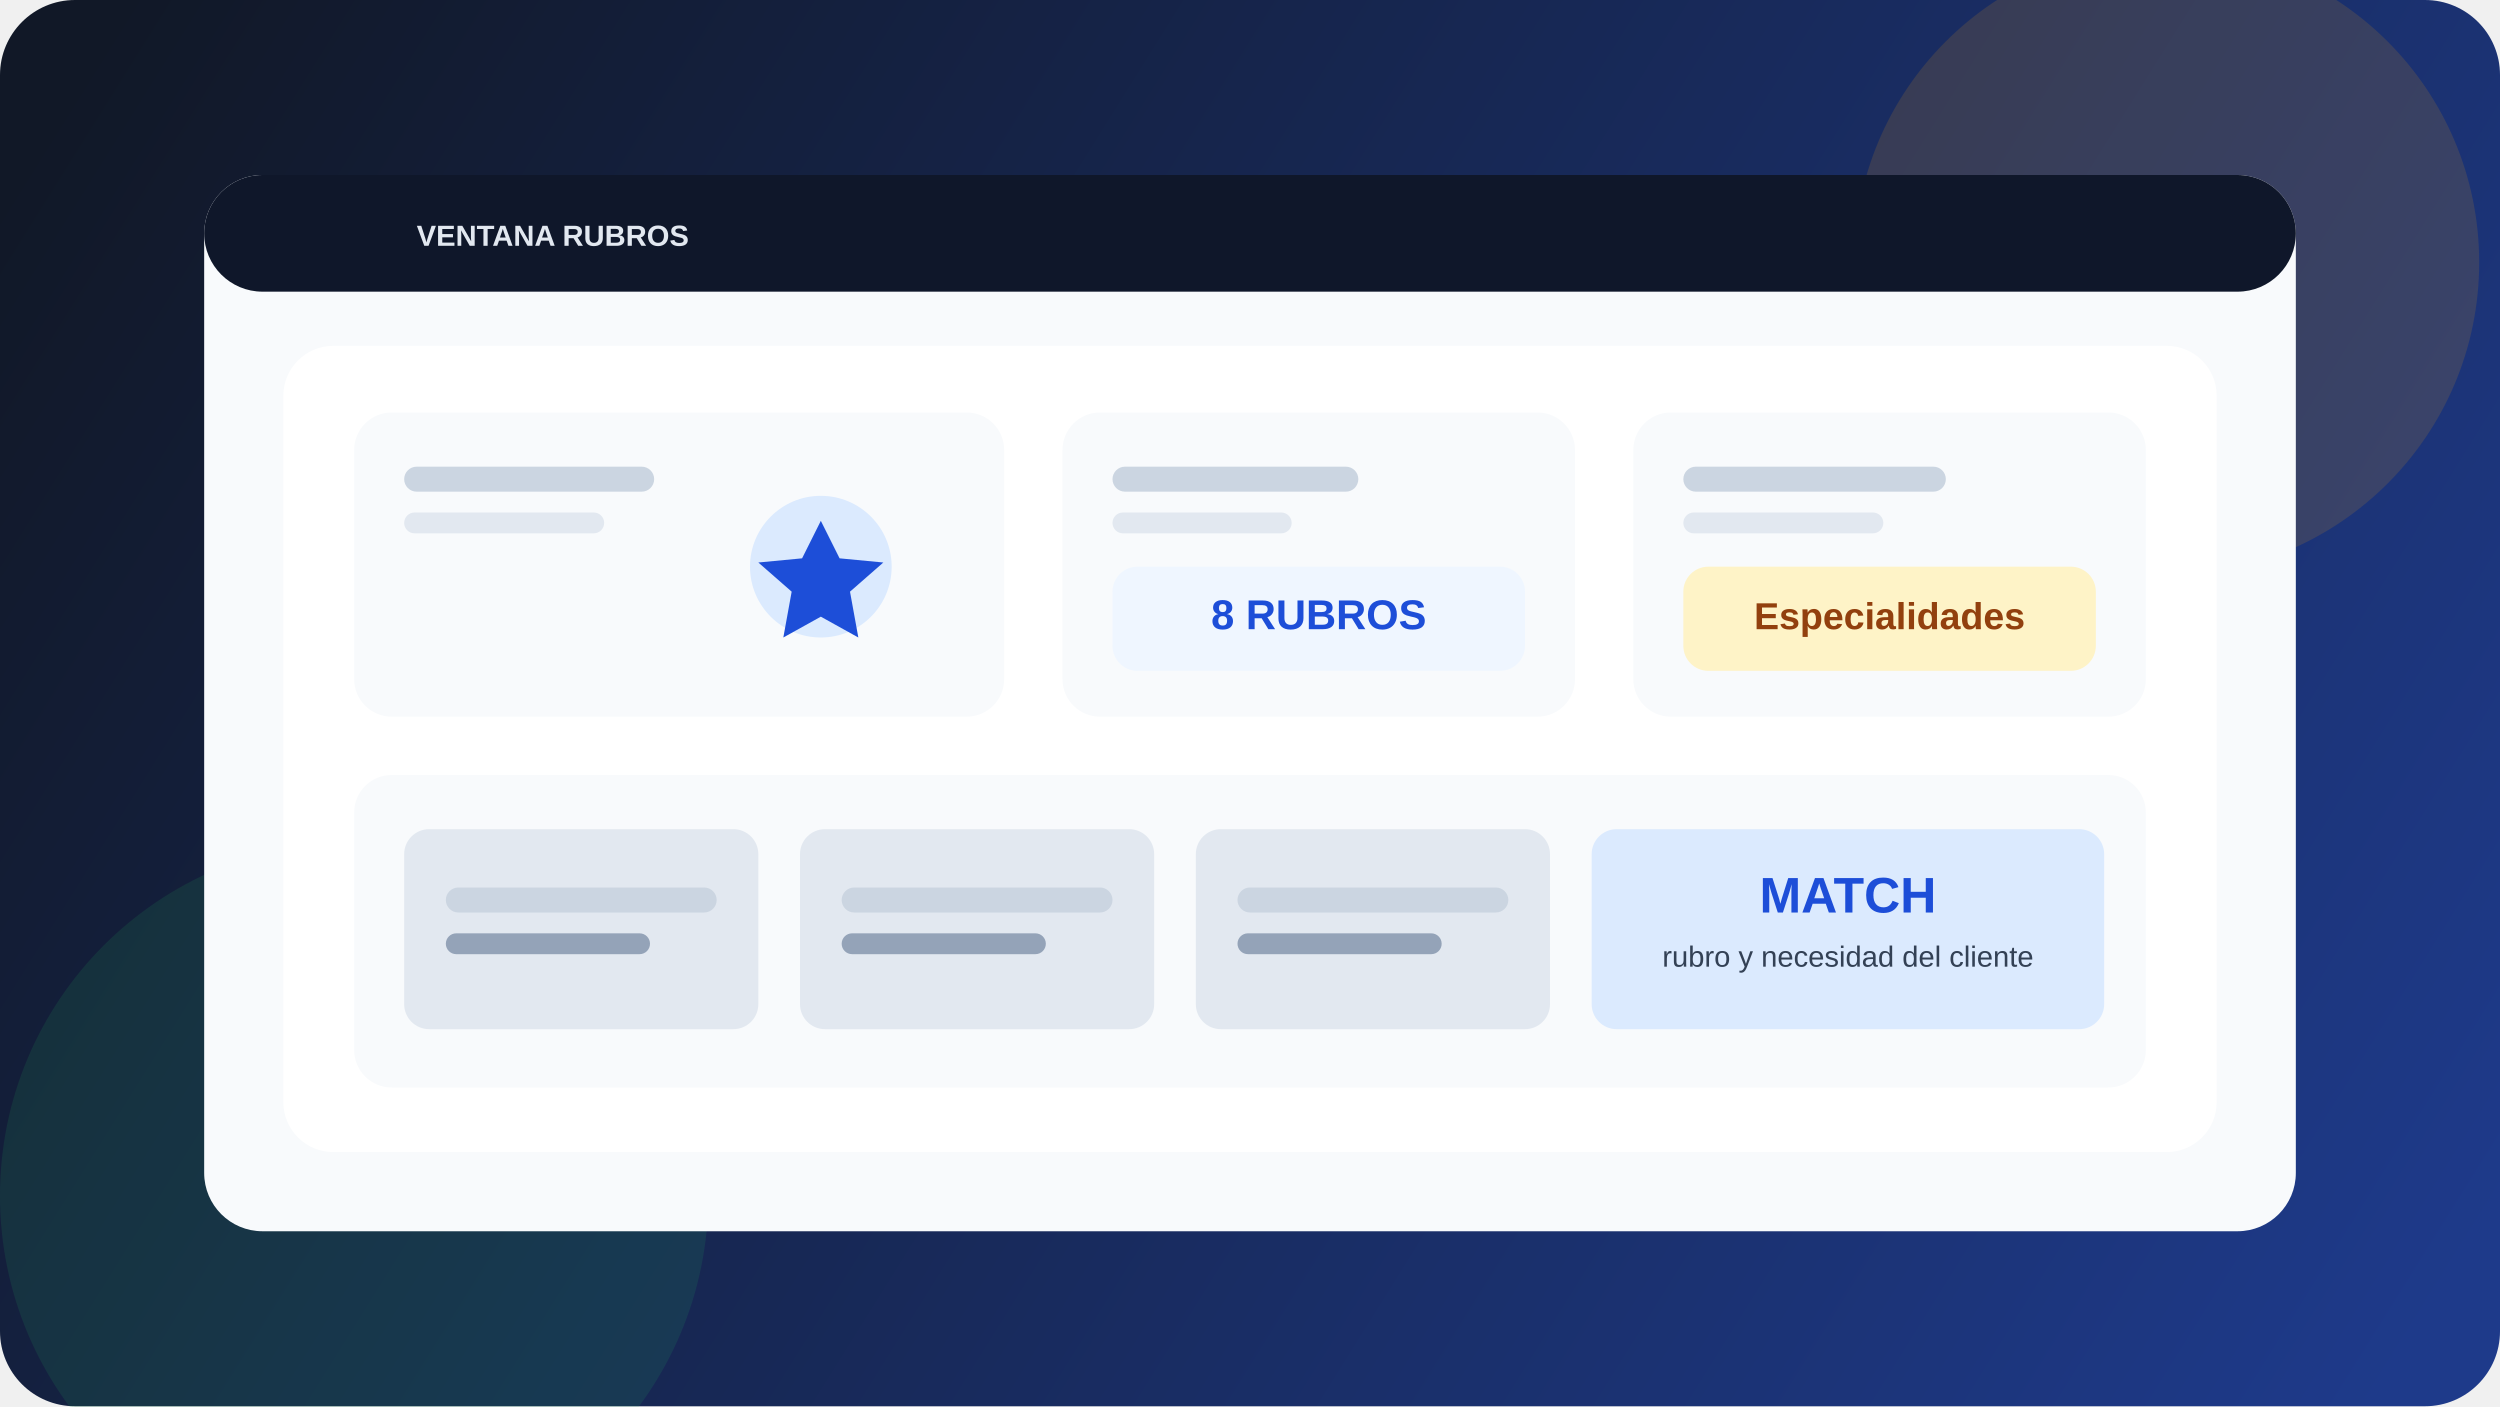
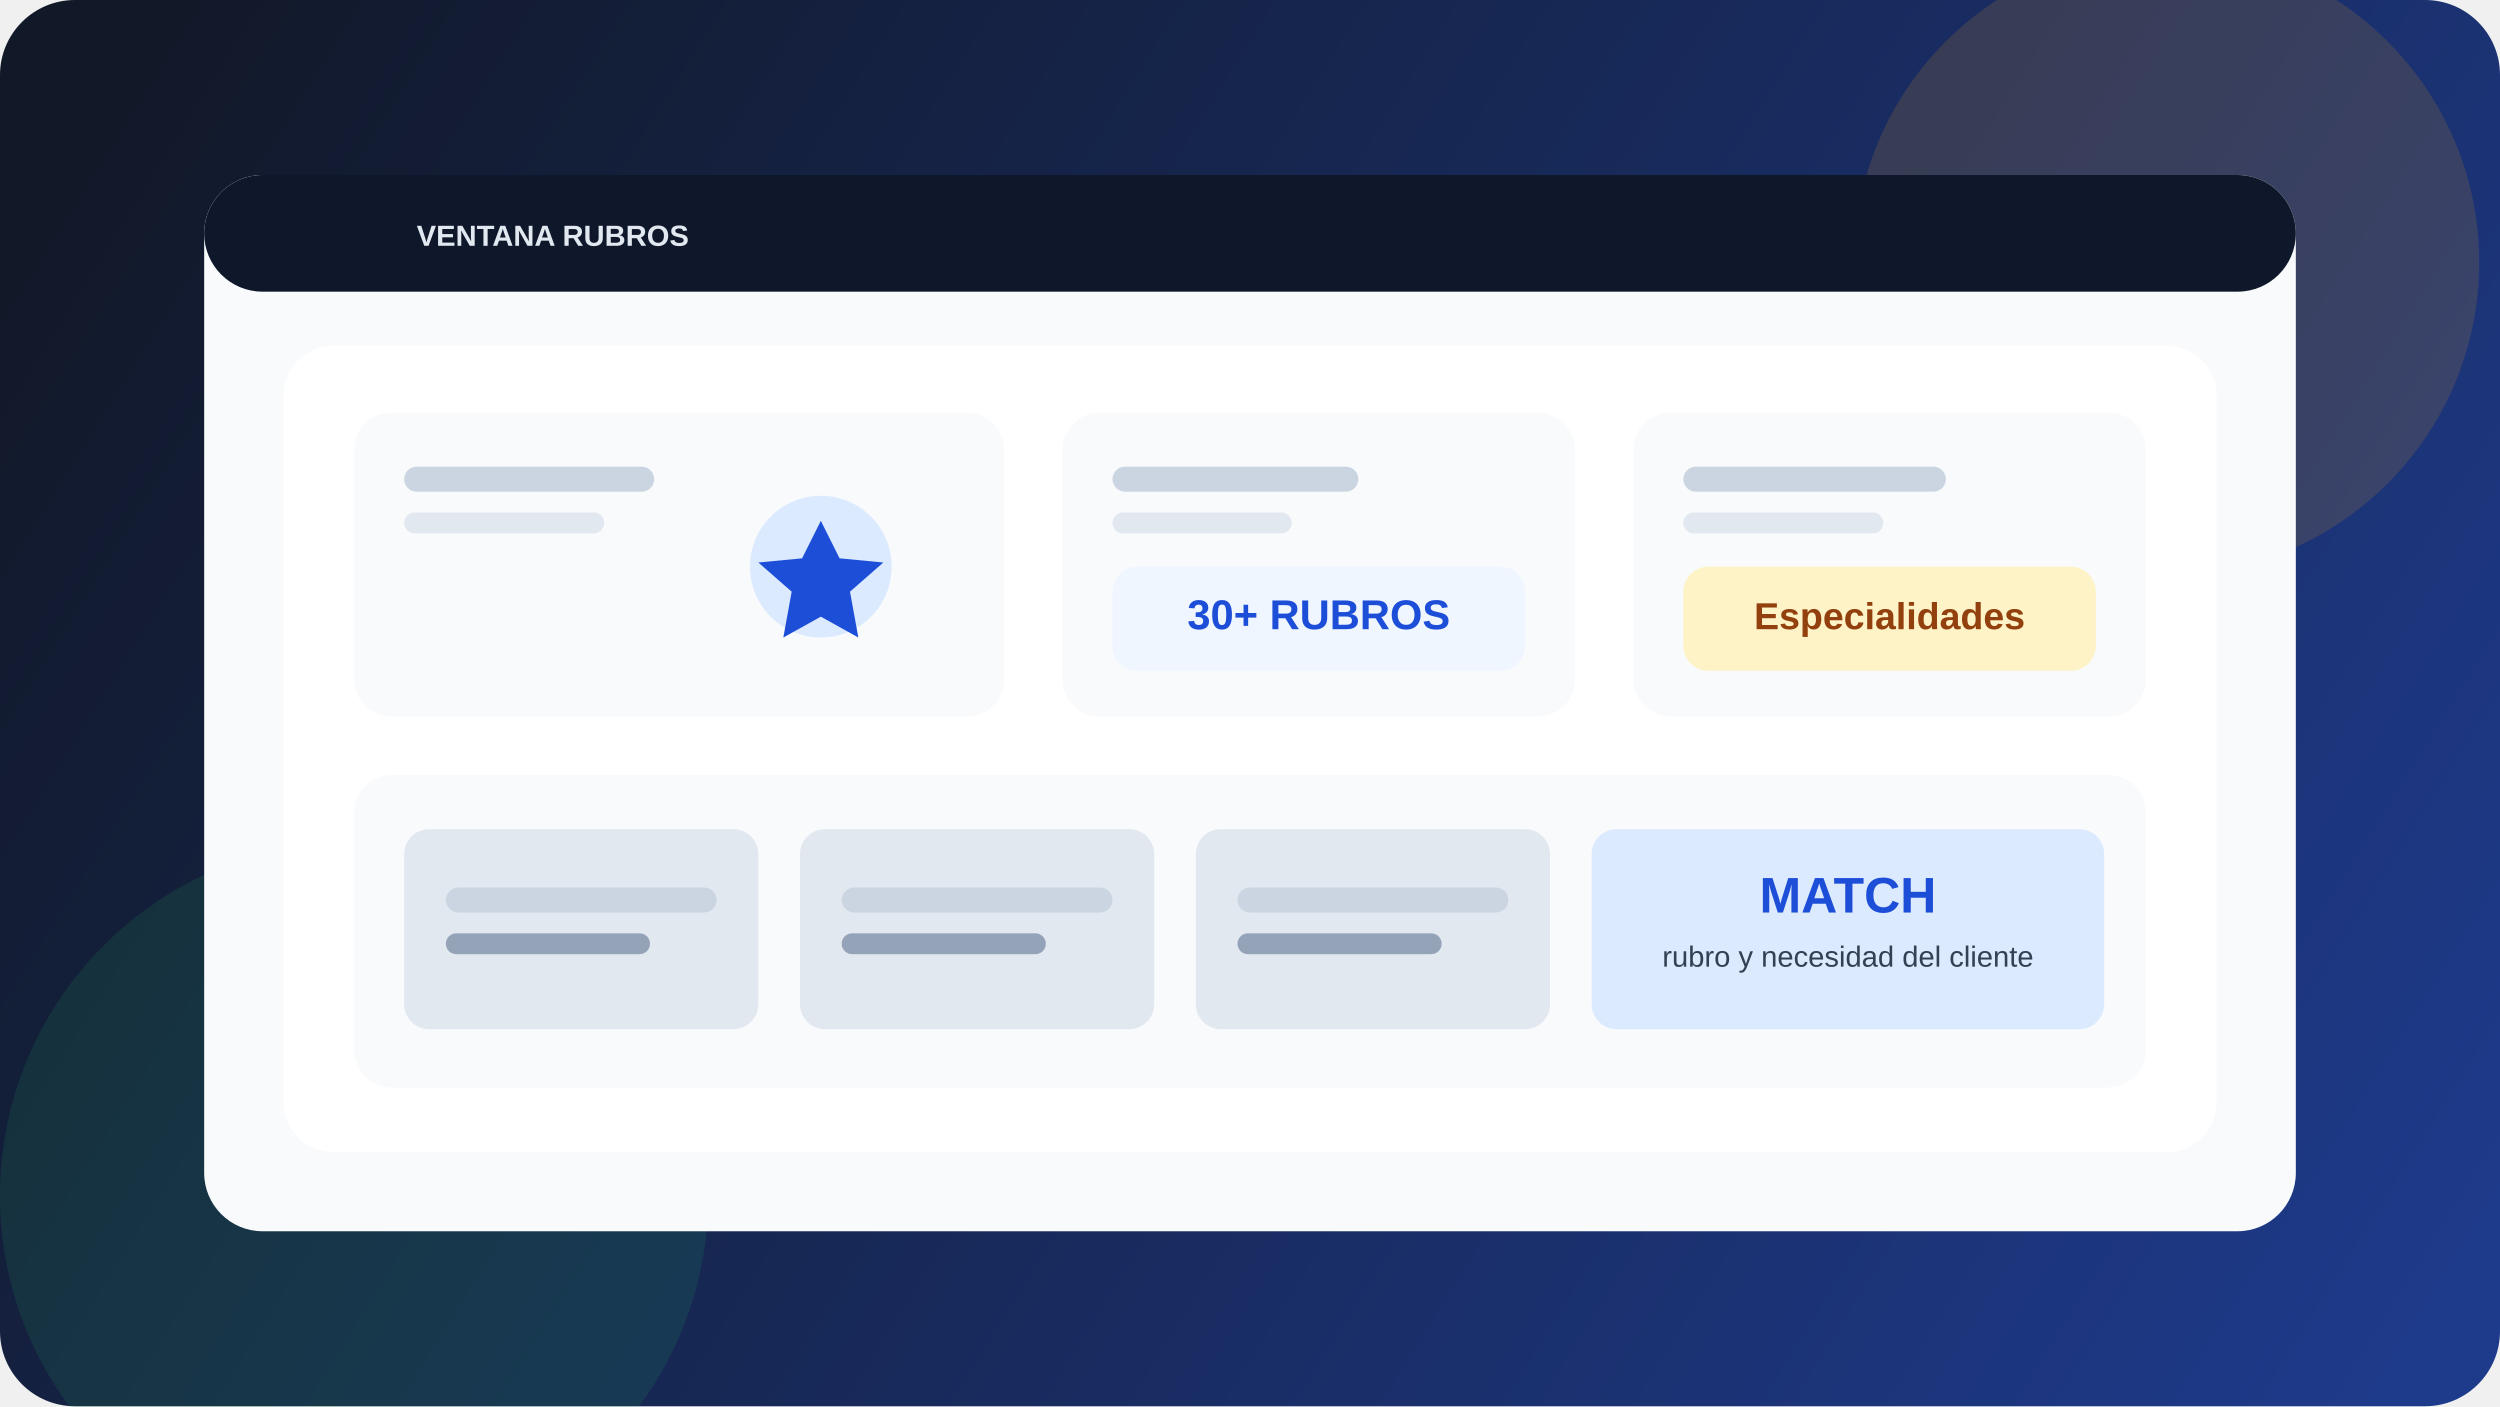
<svg xmlns="http://www.w3.org/2000/svg" width="1200" height="675" viewBox="0 0 1200 675" fill="none">
  <defs>
    <linearGradient id="bgRubros" x1="60" y1="0" x2="1140" y2="675" gradientUnits="userSpaceOnUse">
      <stop stop-color="#111827" />
      <stop offset="1" stop-color="#1E3A8A" />
    </linearGradient>
  </defs>
  <rect width="1200" height="675" rx="36" fill="url(#bgRubros)" />
  <circle cx="1040" cy="126" r="150" fill="#F59E0B" fill-opacity="0.14" />
  <circle cx="170" cy="574" r="170" fill="#22C55E" fill-opacity="0.12" />
  <rect x="98" y="84" width="1004" height="507" rx="28" fill="#F8FAFC" />
  <rect x="98" y="84" width="1004" height="56" rx="28" fill="#0F172A" />
  <text x="200" y="118" font-size="14" fill="#E2E8F0" font-family="Arial, sans-serif" font-weight="700">VENTANA RUBROS</text>
  <rect x="136" y="166" width="928" height="387" rx="24" fill="#FFFFFF" />
  <rect x="170" y="198" width="312" height="146" rx="18" fill="#F8FAFC" />
  <rect x="194" y="224" width="120" height="12" rx="6" fill="#CBD5E1" />
  <rect x="194" y="246" width="96" height="10" rx="5" fill="#E2E8F0" />
  <circle cx="394" cy="272" r="34" fill="#DBEAFE" />
  <path d="M394 250 L403 268 L424 270 L408 284 L412 306 L394 296 L376 306 L380 284 L364 270 L385 268 Z" fill="#1D4ED8" />
  <rect x="510" y="198" width="246" height="146" rx="18" fill="#F8FAFC" />
  <rect x="534" y="224" width="118" height="12" rx="6" fill="#CBD5E1" />
  <rect x="534" y="246" width="86" height="10" rx="5" fill="#E2E8F0" />
  <rect x="534" y="272" width="198" height="50" rx="12" fill="#EFF6FF" />
-   <text x="633" y="302" text-anchor="middle" font-size="20" fill="#1D4ED8" font-family="Arial, sans-serif" font-weight="700">8 RUBROS</text>
+   <text x="633" y="302" text-anchor="middle" font-size="20" fill="#1D4ED8" font-family="Arial, sans-serif" font-weight="700">30+ RUBROS</text>
  <rect x="784" y="198" width="246" height="146" rx="18" fill="#F8FAFC" />
  <rect x="808" y="224" width="126" height="12" rx="6" fill="#CBD5E1" />
  <rect x="808" y="246" width="96" height="10" rx="5" fill="#E2E8F0" />
  <rect x="808" y="272" width="198" height="50" rx="12" fill="#FEF3C7" />
  <text x="907" y="302" text-anchor="middle" font-size="18" fill="#92400E" font-family="Arial, sans-serif" font-weight="700">Especialidades</text>
  <rect x="170" y="372" width="860" height="150" rx="18" fill="#F8FAFC" />
  <rect x="194" y="398" width="170" height="96" rx="12" fill="#E2E8F0" />
  <rect x="214" y="426" width="130" height="12" rx="6" fill="#CBD5E1" />
  <rect x="214" y="448" width="98" height="10" rx="5" fill="#94A3B8" />
  <rect x="384" y="398" width="170" height="96" rx="12" fill="#E2E8F0" />
  <rect x="404" y="426" width="130" height="12" rx="6" fill="#CBD5E1" />
  <rect x="404" y="448" width="98" height="10" rx="5" fill="#94A3B8" />
  <rect x="574" y="398" width="170" height="96" rx="12" fill="#E2E8F0" />
  <rect x="594" y="426" width="130" height="12" rx="6" fill="#CBD5E1" />
  <rect x="594" y="448" width="98" height="10" rx="5" fill="#94A3B8" />
  <rect x="764" y="398" width="246" height="96" rx="12" fill="#DBEAFE" />
  <text x="887" y="438" text-anchor="middle" font-size="24" fill="#1D4ED8" font-family="Arial, sans-serif" font-weight="700">MATCH</text>
  <text x="887" y="464" text-anchor="middle" font-size="14" fill="#334155" font-family="Arial, sans-serif">rubro y necesidad del cliente</text>
</svg>
